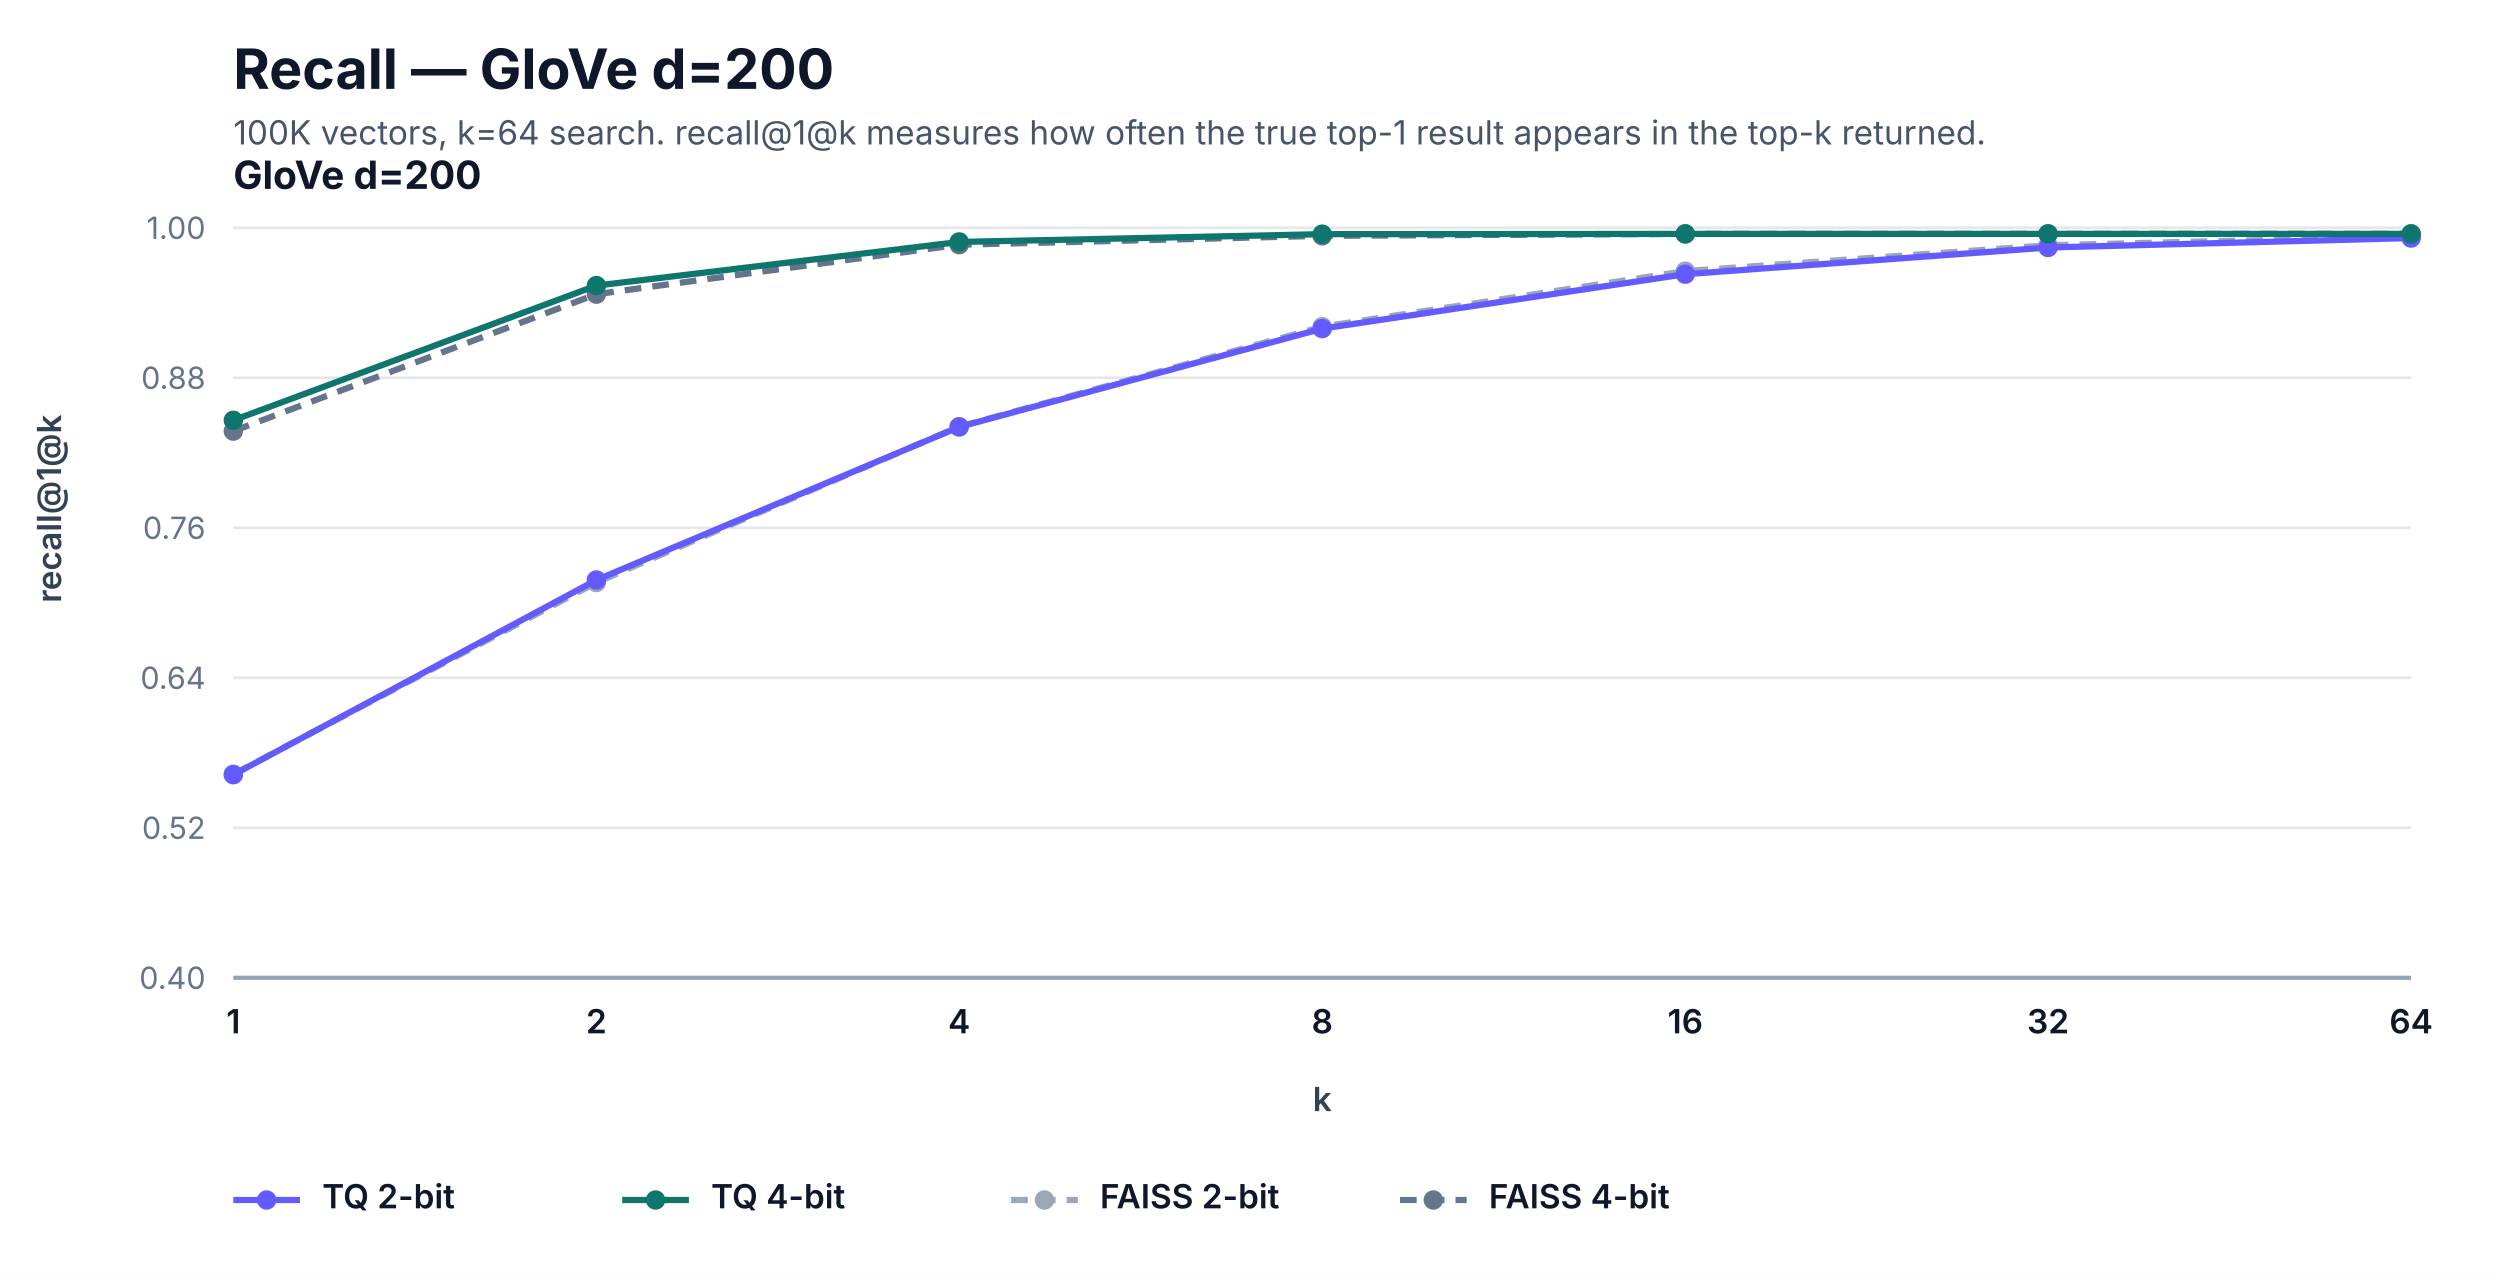
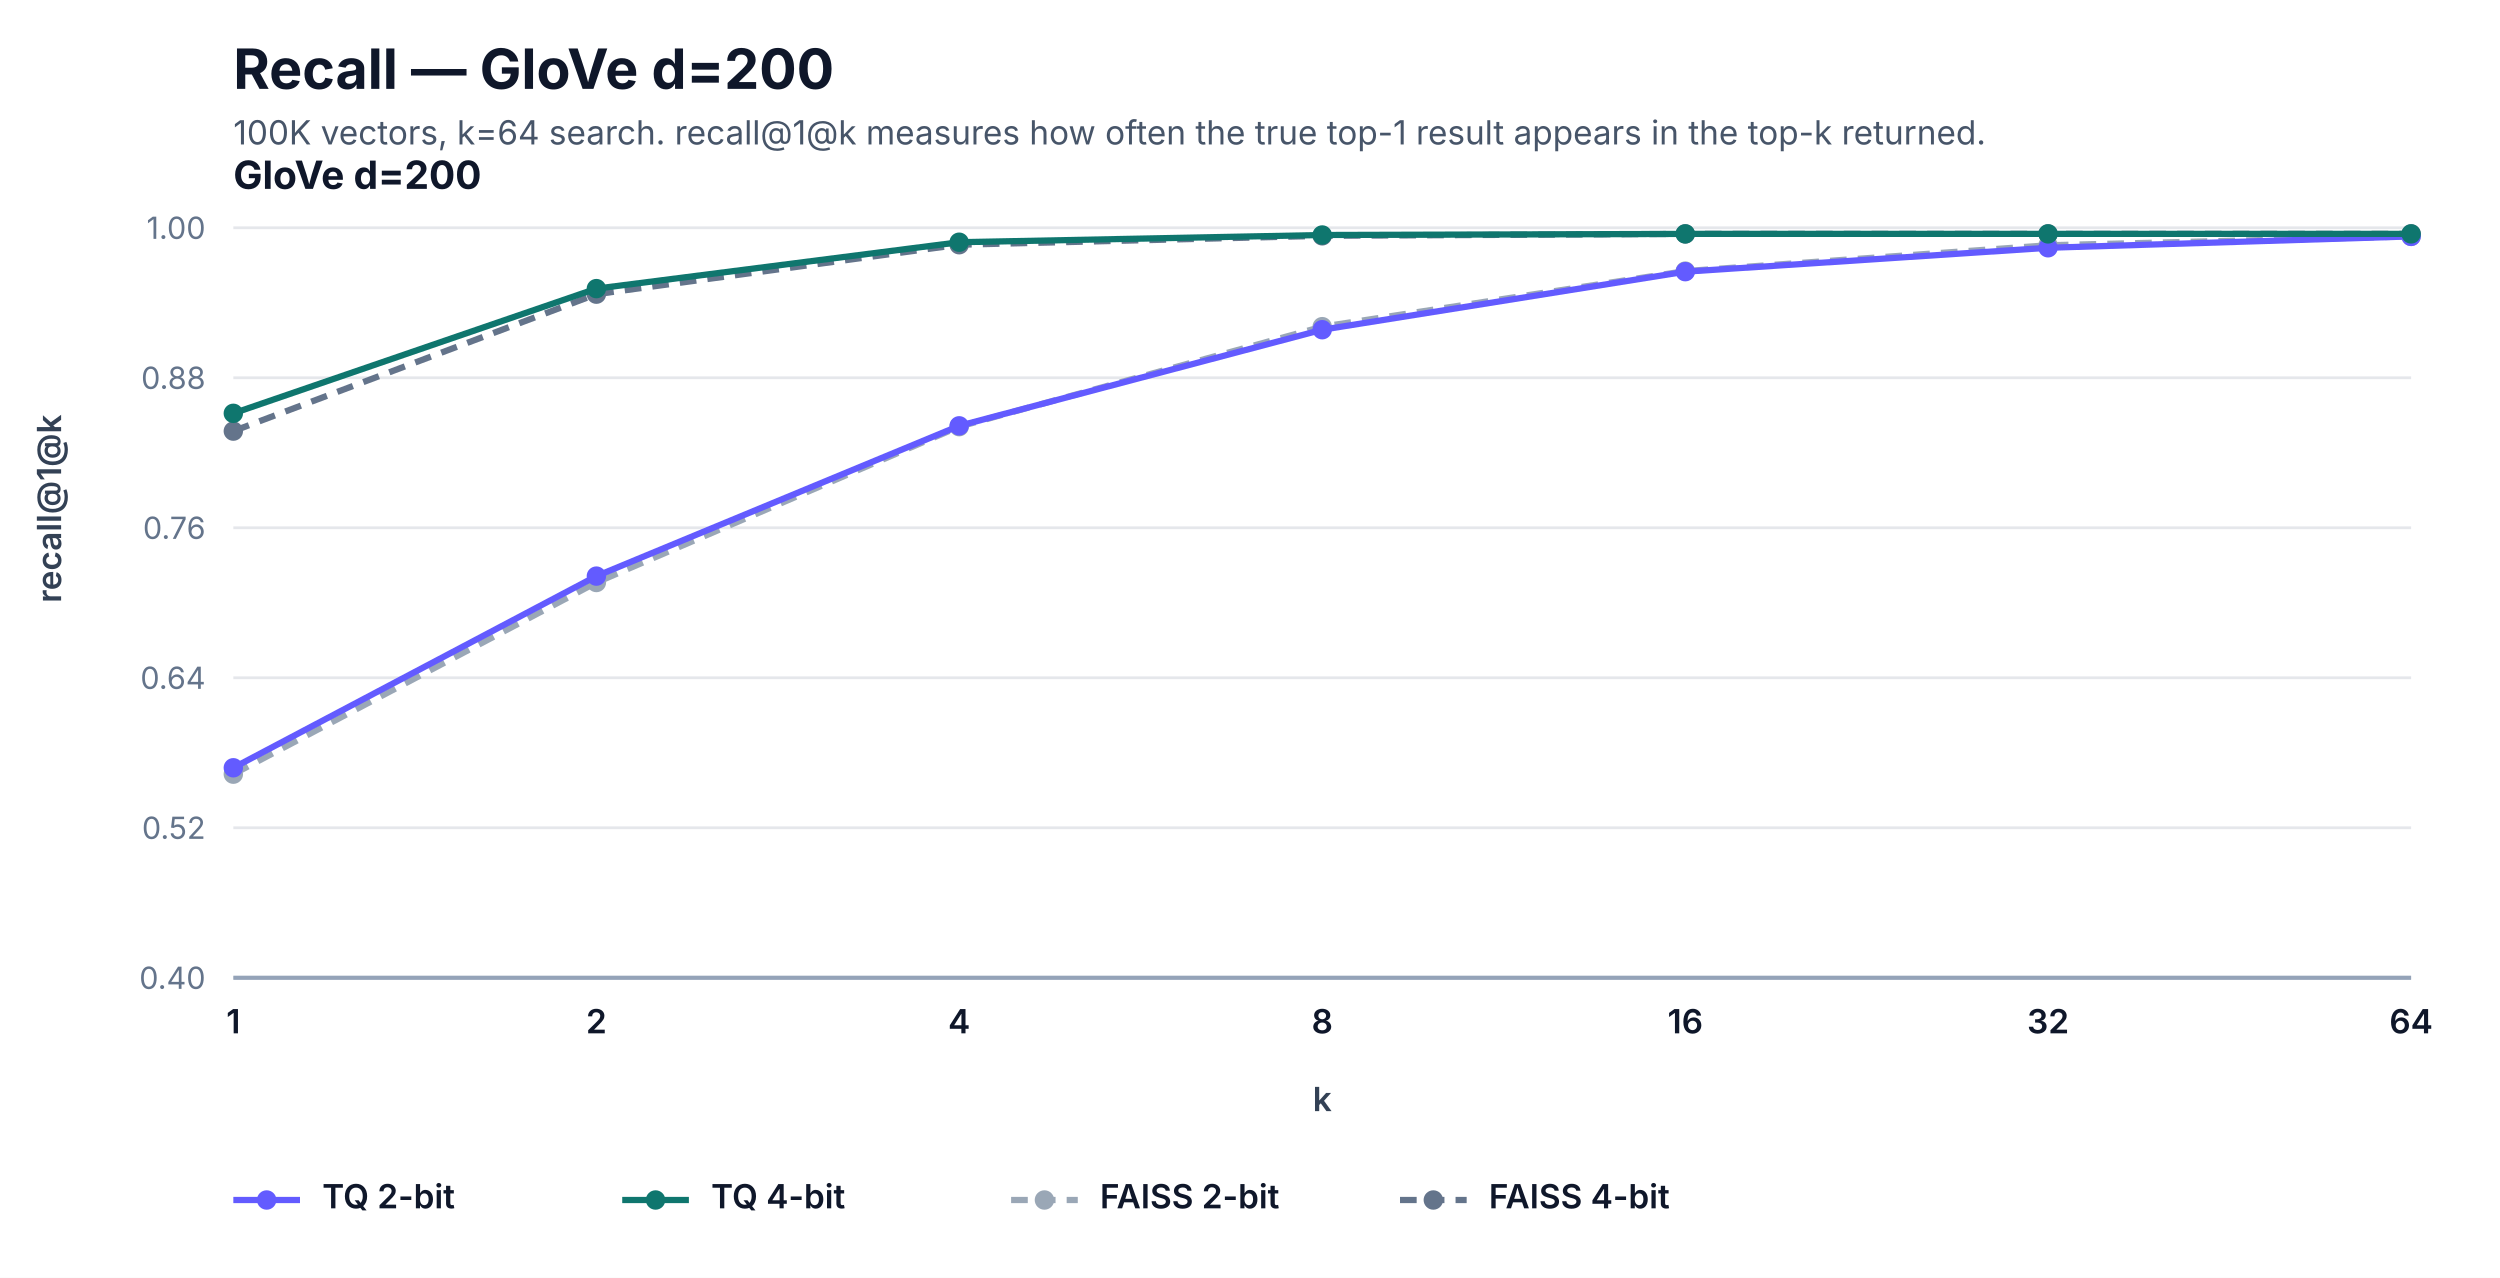
<svg xmlns="http://www.w3.org/2000/svg" width="900" height="460" viewBox="0 0 900 460" role="img" aria-label="Recall — GloVe d=200">
  <style>
  .title { font: 700 20px -apple-system, BlinkMacSystemFont, "Segoe UI", sans-serif; fill: #0f172a; }
  .subtitle { font: 400 12px -apple-system, BlinkMacSystemFont, "Segoe UI", sans-serif; fill: #475569; }
  .panel { font: 700 14px -apple-system, BlinkMacSystemFont, "Segoe UI", sans-serif; fill: #0f172a; }
  .label { font: 600 12px -apple-system, BlinkMacSystemFont, "Segoe UI", sans-serif; fill: #0f172a; }
  .secondary { font: 400 11px -apple-system, BlinkMacSystemFont, "Segoe UI", sans-serif; fill: #475569; }
  .tick { font: 400 11px -apple-system, BlinkMacSystemFont, "Segoe UI", sans-serif; fill: #64748b; }
  .value { font: 700 11px -apple-system, BlinkMacSystemFont, "Segoe UI", sans-serif; fill: #0f172a; }
  .value-accent { font: 700 11px -apple-system, BlinkMacSystemFont, "Segoe UI", sans-serif; fill: #4338ca; }
  .axis { font: 600 12px -apple-system, BlinkMacSystemFont, "Segoe UI", sans-serif; fill: #334155; }
  .legend { font: 600 12px -apple-system, BlinkMacSystemFont, "Segoe UI", sans-serif; fill: #0f172a; }
</style>
  <rect width="100%" height="100%" fill="#ffffff" />
  <text x="84" y="32" class="title">Recall — GloVe d=200</text>
  <text x="84" y="52" class="subtitle">100K vectors, k=64 search. recall@1@k measures how often the true top-1 result appears in the top-k returned.</text>
  <line x1="84" y1="352.0" x2="868" y2="352.0" stroke="#e5e7eb" stroke-width="1" />
  <text x="74" y="356.0" text-anchor="end" class="tick">0.40</text>
  <line x1="84" y1="298.0" x2="868" y2="298.0" stroke="#e5e7eb" stroke-width="1" />
  <text x="74" y="302.0" text-anchor="end" class="tick">0.52</text>
  <line x1="84" y1="244.0" x2="868" y2="244.0" stroke="#e5e7eb" stroke-width="1" />
  <text x="74" y="248.0" text-anchor="end" class="tick">0.64</text>
  <line x1="84" y1="190.0" x2="868" y2="190.0" stroke="#e5e7eb" stroke-width="1" />
  <text x="74" y="194.0" text-anchor="end" class="tick">0.76</text>
  <line x1="84" y1="136.0" x2="868" y2="136.0" stroke="#e5e7eb" stroke-width="1" />
  <text x="74" y="140.0" text-anchor="end" class="tick">0.88</text>
  <line x1="84" y1="82.0" x2="868" y2="82.0" stroke="#e5e7eb" stroke-width="1" />
  <text x="74" y="86.0" text-anchor="end" class="tick">1.00</text>
  <line x1="84" y1="352.0" x2="868" y2="352.0" stroke="#94a3b8" stroke-width="1.5" />
  <text x="84" y="68" class="panel">GloVe d=200</text>
  <text x="84.0" y="372" text-anchor="middle" class="label">1</text>
  <text x="214.7" y="372" text-anchor="middle" class="label">2</text>
  <text x="345.3" y="372" text-anchor="middle" class="label">4</text>
  <text x="476.0" y="372" text-anchor="middle" class="label">8</text>
  <text x="606.7" y="372" text-anchor="middle" class="label">16</text>
  <text x="737.3" y="372" text-anchor="middle" class="label">32</text>
  <text x="868.0" y="372" text-anchor="middle" class="label">64</text>
  <path d="M 84.0,278.7 L 214.7,209.7 L 345.3,153.6 L 476.0,117.6 L 606.7,97.6 L 737.3,88.3 L 868.0,85.1" fill="none" stroke="#9aa7b6" stroke-width="2.25" stroke-dasharray="6 4" />
  <circle cx="84.0" cy="278.7" r="3.5" fill="#9aa7b6" />
  <circle cx="214.7" cy="209.7" r="3.5" fill="#9aa7b6" />
  <circle cx="345.3" cy="153.6" r="3.5" fill="#9aa7b6" />
  <circle cx="476.0" cy="117.6" r="3.5" fill="#9aa7b6" />
  <circle cx="606.7" cy="97.6" r="3.5" fill="#9aa7b6" />
  <circle cx="737.3" cy="88.3" r="3.5" fill="#9aa7b6" />
  <circle cx="868.0" cy="85.1" r="3.5" fill="#9aa7b6" />
  <path d="M 84.0,155.2 L 214.7,105.9 L 345.3,88.1 L 476.0,84.9 L 606.7,84.2 L 737.3,84.2 L 868.0,84.2" fill="none" stroke="#64748b" stroke-width="2.25" stroke-dasharray="6 4" />
  <circle cx="84.0" cy="155.2" r="3.5" fill="#64748b" />
  <circle cx="214.7" cy="105.9" r="3.5" fill="#64748b" />
  <circle cx="345.3" cy="88.1" r="3.5" fill="#64748b" />
  <circle cx="476.0" cy="84.9" r="3.5" fill="#64748b" />
  <circle cx="606.7" cy="84.2" r="3.5" fill="#64748b" />
  <circle cx="737.3" cy="84.2" r="3.5" fill="#64748b" />
  <circle cx="868.0" cy="84.2" r="3.5" fill="#64748b" />
-   <path d="M 84.0,278.9 L 214.7,208.8 L 345.3,153.7 L 476.0,118.3 L 606.7,98.7 L 737.3,89.1 L 868.0,85.7" fill="none" stroke="#635bff" stroke-width="2.25" />
-   <circle cx="84.0" cy="278.9" r="3.5" fill="#635bff" />
-   <circle cx="214.7" cy="208.8" r="3.5" fill="#635bff" />
-   <circle cx="345.3" cy="153.7" r="3.5" fill="#635bff" />
-   <circle cx="476.0" cy="118.3" r="3.5" fill="#635bff" />
-   <circle cx="606.7" cy="98.7" r="3.5" fill="#635bff" />
-   <circle cx="737.3" cy="89.1" r="3.5" fill="#635bff" />
-   <circle cx="868.0" cy="85.7" r="3.5" fill="#635bff" />
-   <path d="M 84.0,151.3 L 214.7,102.8 L 345.3,87.1 L 476.0,84.3 L 606.7,84.2 L 737.3,84.2 L 868.0,84.2" fill="none" stroke="#0f766e" stroke-width="2.25" />
-   <circle cx="84.0" cy="151.3" r="3.5" fill="#0f766e" />
-   <circle cx="214.7" cy="102.8" r="3.5" fill="#0f766e" />
-   <circle cx="345.3" cy="87.1" r="3.5" fill="#0f766e" />
-   <circle cx="476.0" cy="84.3" r="3.5" fill="#0f766e" />
+   <path d="M 84.0,276.4 L 214.7,207.4 L 345.3,153.3 L 476.0,118.7 L 606.7,97.8 L 737.3,89.2 L 868.0,85.1" fill="none" stroke="#635bff" stroke-width="2.25" />
+   <circle cx="84.0" cy="276.4" r="3.5" fill="#635bff" />
+   <circle cx="214.7" cy="207.4" r="3.5" fill="#635bff" />
+   <circle cx="345.3" cy="153.3" r="3.5" fill="#635bff" />
+   <circle cx="476.0" cy="118.7" r="3.5" fill="#635bff" />
+   <circle cx="606.7" cy="97.8" r="3.5" fill="#635bff" />
+   <circle cx="737.3" cy="89.2" r="3.5" fill="#635bff" />
+   <circle cx="868.0" cy="85.1" r="3.5" fill="#635bff" />
+   <path d="M 84.0,148.8 L 214.7,103.9 L 345.3,87.2 L 476.0,84.6 L 606.7,84.2 L 737.3,84.2 L 868.0,84.2" fill="none" stroke="#0f766e" stroke-width="2.25" />
+   <circle cx="84.0" cy="148.8" r="3.5" fill="#0f766e" />
+   <circle cx="214.7" cy="103.9" r="3.5" fill="#0f766e" />
+   <circle cx="345.3" cy="87.2" r="3.5" fill="#0f766e" />
+   <circle cx="476.0" cy="84.6" r="3.5" fill="#0f766e" />
  <circle cx="606.7" cy="84.2" r="3.5" fill="#0f766e" />
  <circle cx="737.3" cy="84.2" r="3.5" fill="#0f766e" />
  <circle cx="868.0" cy="84.2" r="3.5" fill="#0f766e" />
  <text x="22" y="217.0" transform="rotate(-90, 22, 217.0)" class="axis">recall@1@k</text>
  <text x="476.0" y="400" text-anchor="middle" class="axis">k</text>
  <line x1="84" y1="432" x2="108" y2="432" stroke="#635bff" stroke-width="2.25" />
  <circle cx="96" cy="432" r="3.5" fill="#635bff" />
  <text x="116" y="435" class="legend">TQ 2-bit</text>
  <line x1="224" y1="432" x2="248" y2="432" stroke="#0f766e" stroke-width="2.25" />
  <circle cx="236" cy="432" r="3.5" fill="#0f766e" />
  <text x="256" y="435" class="legend">TQ 4-bit</text>
  <line x1="364" y1="432" x2="388" y2="432" stroke="#9aa7b6" stroke-width="2.25" stroke-dasharray="6 4" />
  <circle cx="376" cy="432" r="3.5" fill="#9aa7b6" />
  <text x="396" y="435" class="legend">FAISS 2-bit</text>
  <line x1="504" y1="432" x2="528" y2="432" stroke="#64748b" stroke-width="2.25" stroke-dasharray="6 4" />
  <circle cx="516" cy="432" r="3.5" fill="#64748b" />
  <text x="536" y="435" class="legend">FAISS 4-bit</text>
</svg>
